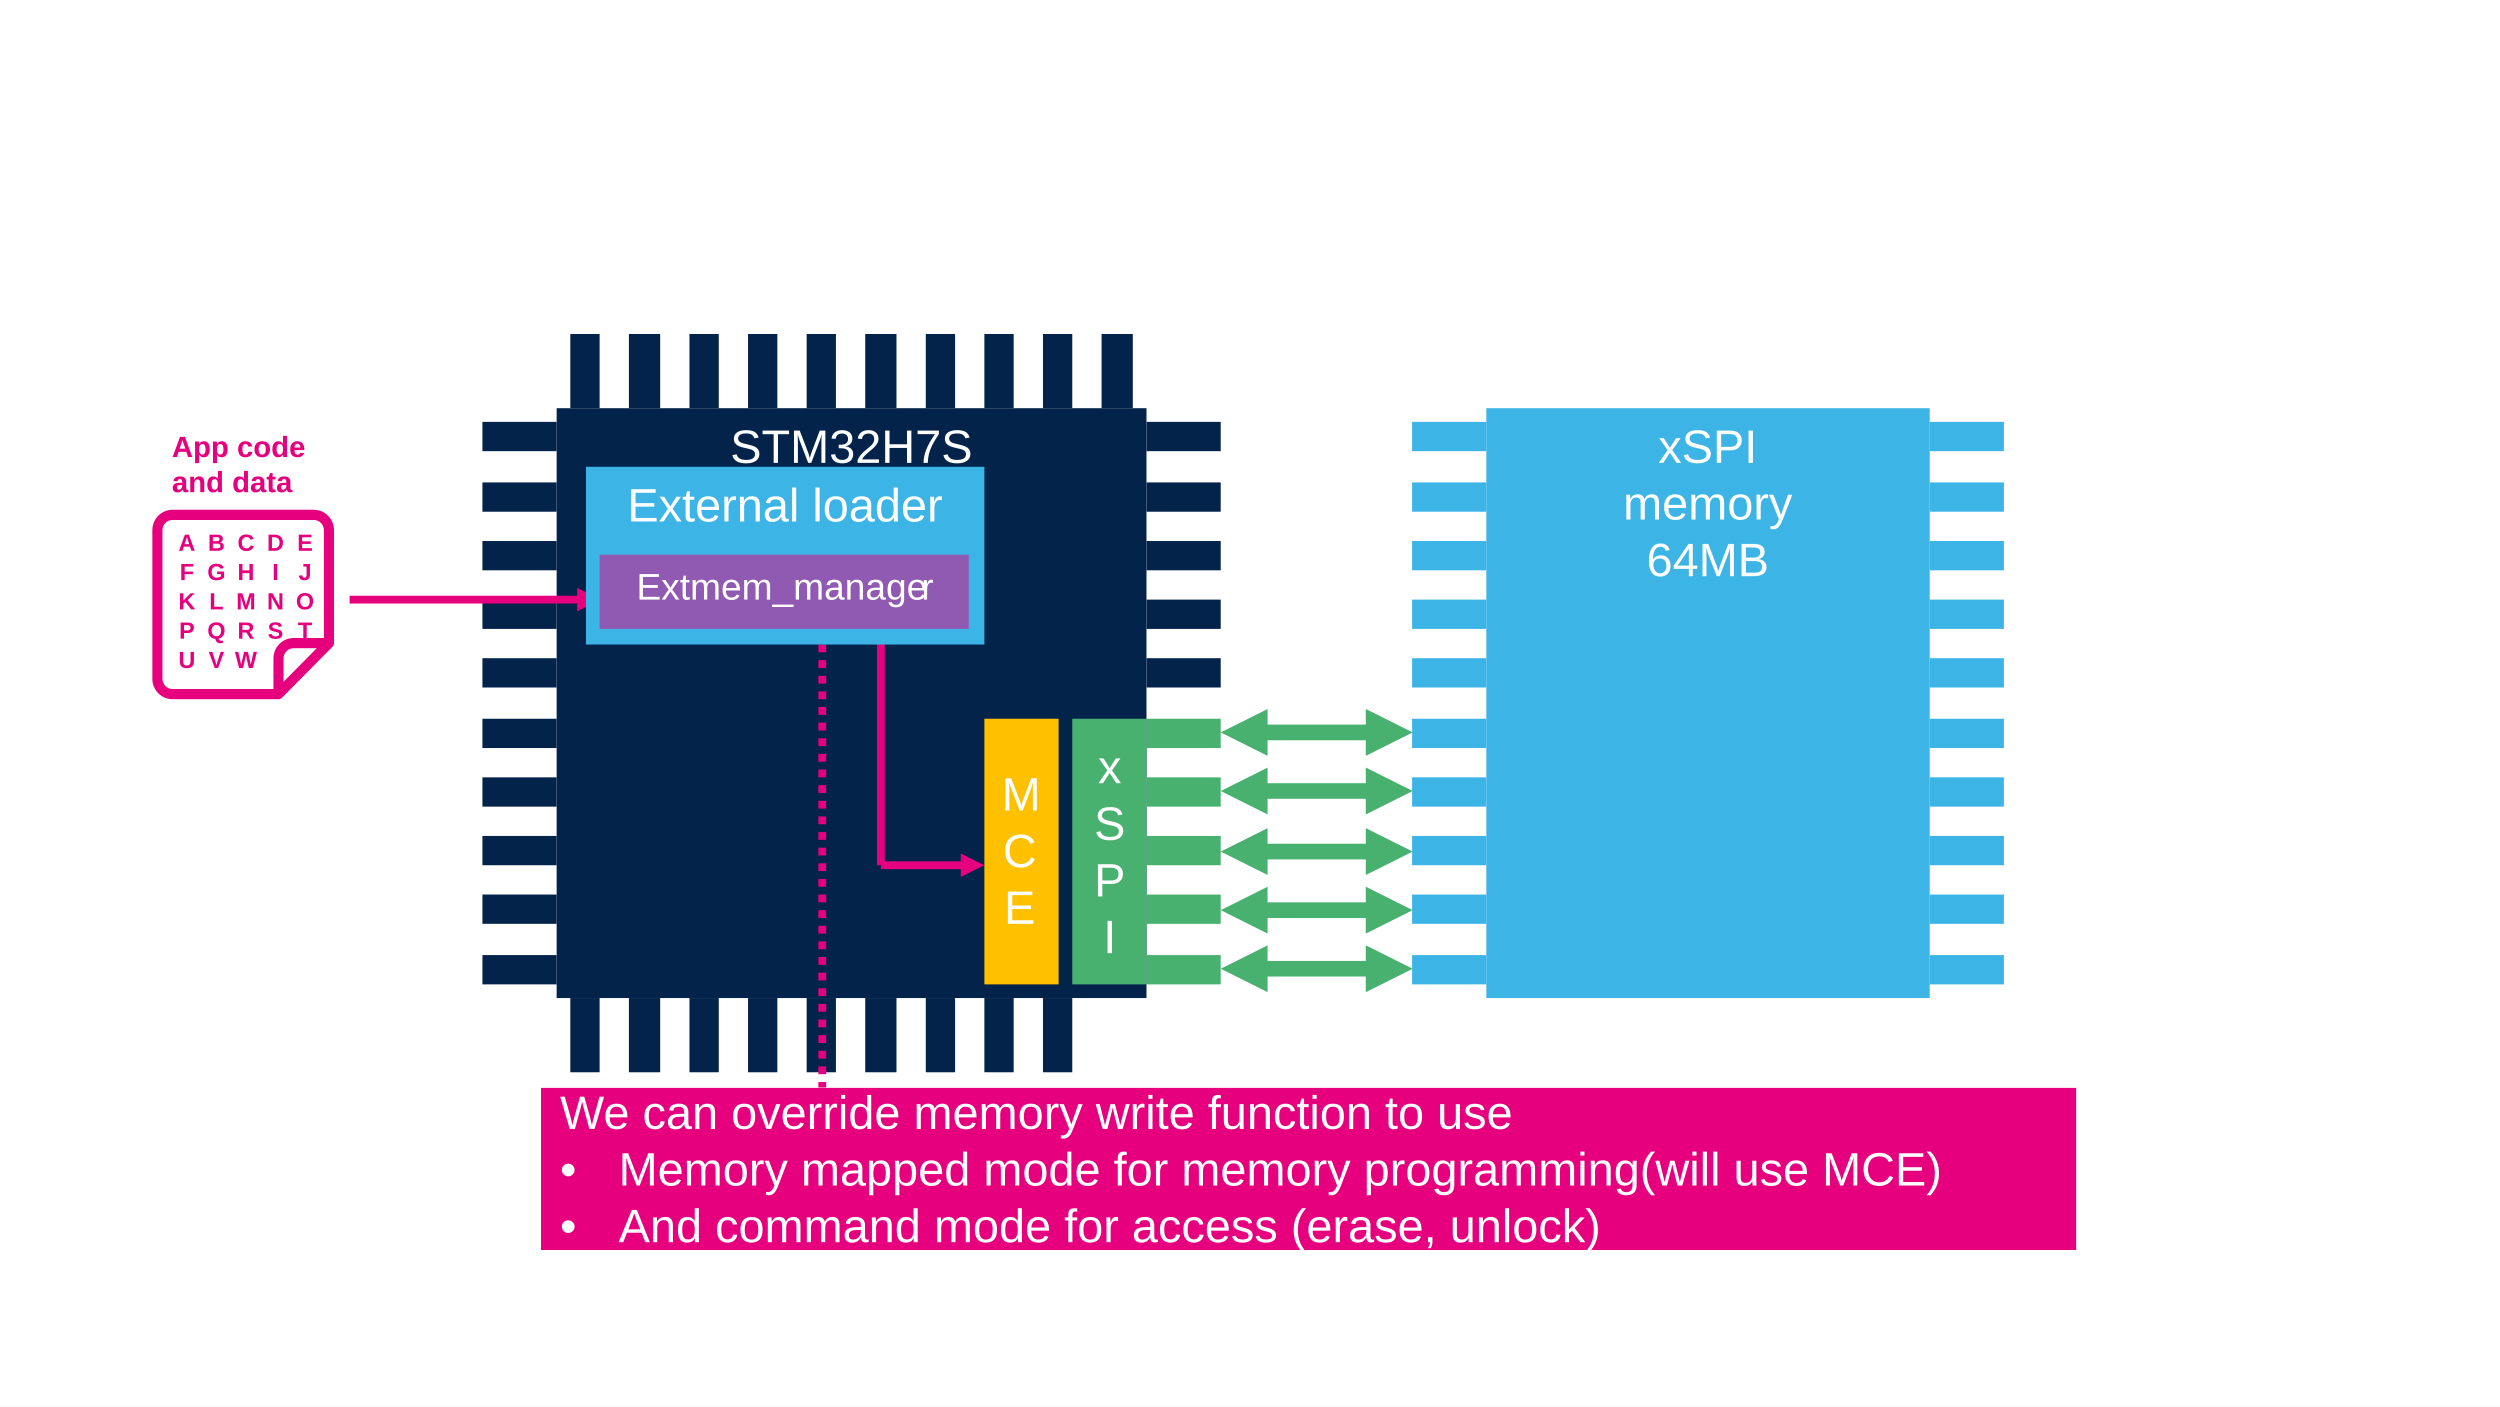
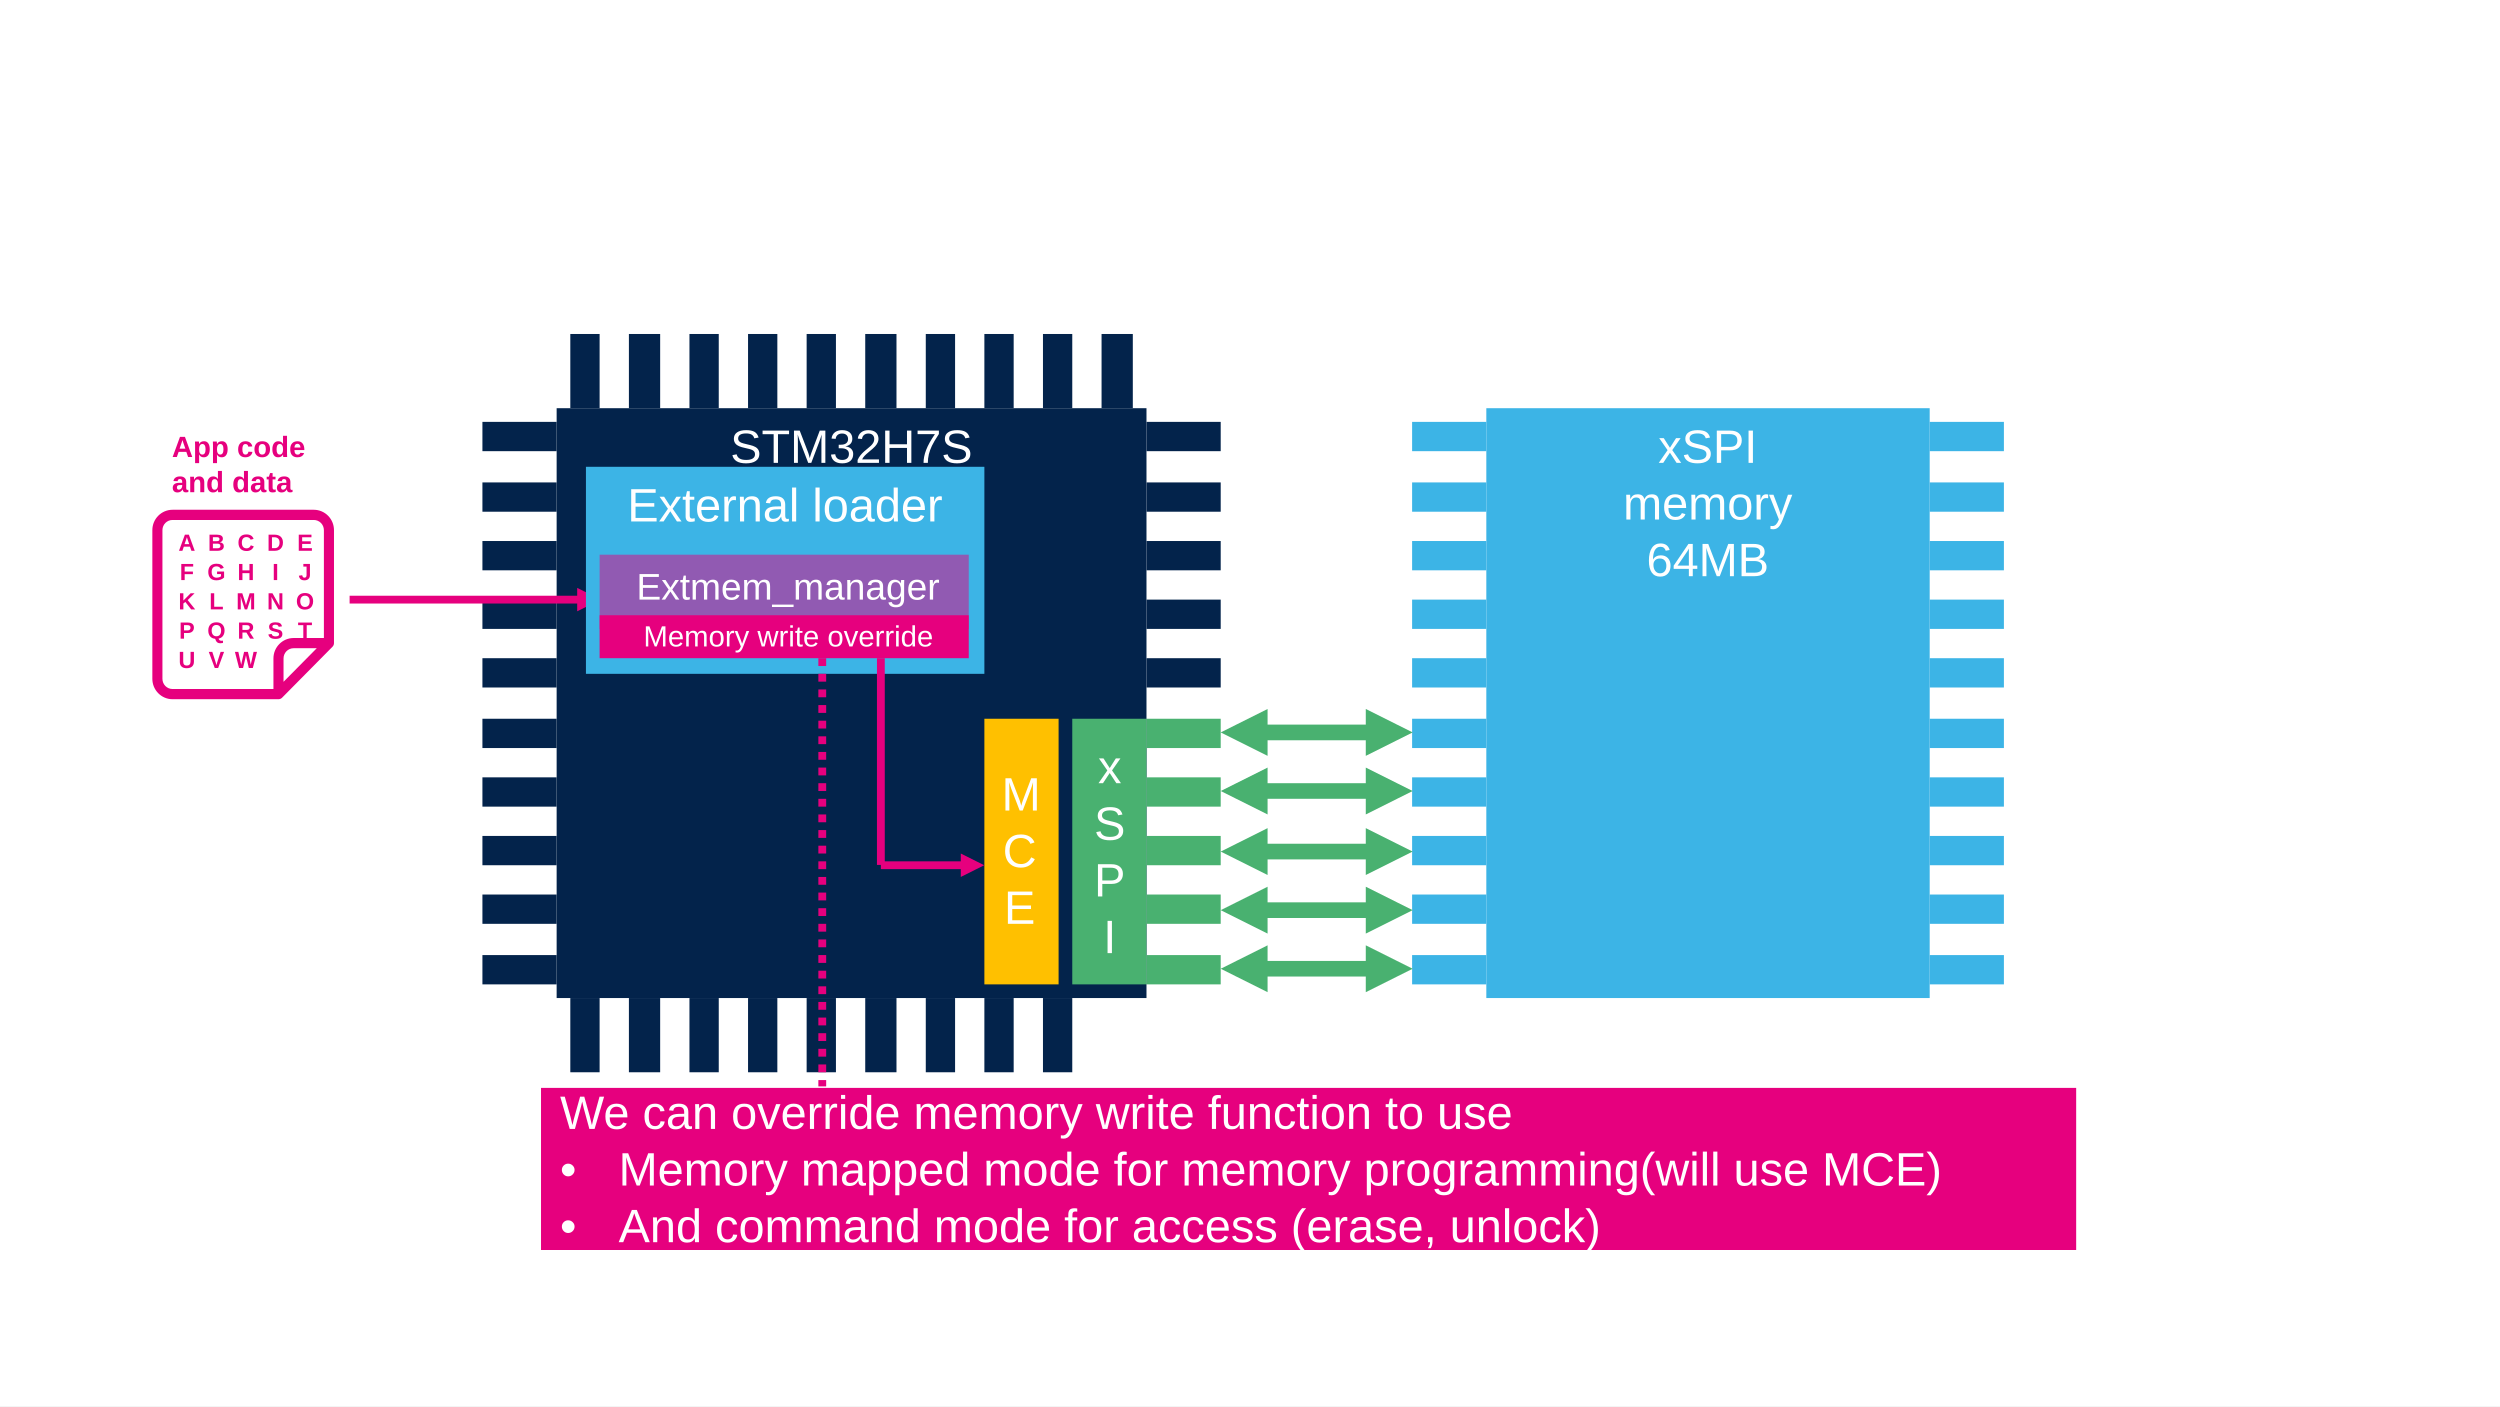
<svg xmlns="http://www.w3.org/2000/svg" width="1280" height="720" overflow="hidden">
  <g>
    <rect x="0" y="0" width="1280" height="720" fill="#FFFFFF" />
    <rect x="285" y="209" width="302" height="302" fill="#03234B" />
    <text fill="#FFFFFF" font-family="Arial,Arial_MSFontService,sans-serif" font-weight="400" font-size="24" transform="translate(373.883 237)">STM32H7S</text>
    <rect x="549" y="368" width="38" height="136" fill="#49B170" />
    <text fill="#FFFFFF" font-family="Arial,Arial_MSFontService,sans-serif" font-weight="400" font-size="24" transform="translate(562.181 401)">x</text>
    <text fill="#FFFFFF" font-family="Arial,Arial_MSFontService,sans-serif" font-weight="400" font-size="24" transform="translate(560.181 430)">S</text>
    <text fill="#FFFFFF" font-family="Arial,Arial_MSFontService,sans-serif" font-weight="400" font-size="24" transform="translate(560.181 459)">P</text>
    <text fill="#FFFFFF" font-family="Arial,Arial_MSFontService,sans-serif" font-weight="400" font-size="24" transform="translate(564.848 488)">I</text>
    <rect x="761" y="209" width="227" height="302" fill="#3CB4E6" />
    <text fill="#FFFFFF" font-family="Arial,Arial_MSFontService,sans-serif" font-weight="400" font-size="24" transform="translate(849.023 237)">xSPI</text>
    <text fill="#FFFFFF" font-family="Arial,Arial_MSFontService,sans-serif" font-weight="400" font-size="24" transform="translate(831.023 266)">memory</text>
    <text fill="#FFFFFF" font-family="Arial,Arial_MSFontService,sans-serif" font-weight="400" font-size="24" transform="translate(843.023 295)">64MB</text>
    <rect x="292" y="171" width="15" height="38" fill="#03234B" />
    <rect x="322" y="171" width="16" height="38" fill="#03234B" />
    <rect x="353" y="171" width="15" height="38" fill="#03234B" />
    <rect x="383" y="171" width="15" height="38" fill="#03234B" />
    <rect x="413" y="171" width="15" height="38" fill="#03234B" />
    <rect x="443" y="171" width="16" height="38" fill="#03234B" />
    <rect x="474" y="171" width="15" height="38" fill="#03234B" />
    <rect x="504" y="171" width="15" height="38" fill="#03234B" />
    <rect x="534" y="171" width="15" height="38" fill="#03234B" />
    <rect x="247" y="489" width="38" height="15" fill="#03234B" />
    <rect x="247" y="458" width="38" height="15" fill="#03234B" />
    <rect x="247" y="428" width="38" height="15" fill="#03234B" />
    <rect x="247" y="398" width="38" height="15" fill="#03234B" />
    <rect x="247" y="368" width="38" height="15" fill="#03234B" />
    <rect x="247" y="337" width="38" height="15" fill="#03234B" />
    <rect x="247" y="307" width="38" height="15" fill="#03234B" />
    <rect x="247" y="277" width="38" height="15" fill="#03234B" />
    <rect x="247" y="247" width="38" height="15" fill="#03234B" />
    <rect x="247" y="216" width="38" height="15" fill="#03234B" />
    <rect x="292" y="511" width="15" height="38" fill="#03234B" />
    <rect x="322" y="511" width="16" height="38" fill="#03234B" />
    <rect x="353" y="511" width="15" height="38" fill="#03234B" />
    <rect x="383" y="511" width="15" height="38" fill="#03234B" />
    <rect x="413" y="511" width="15" height="38" fill="#03234B" />
    <rect x="443" y="511" width="16" height="38" fill="#03234B" />
    <rect x="474" y="511" width="15" height="38" fill="#03234B" />
    <rect x="504" y="511" width="15" height="38" fill="#03234B" />
    <rect x="534" y="511" width="15" height="38" fill="#03234B" />
    <rect x="587" y="489" width="38" height="15" fill="#49B170" />
    <rect x="587" y="458" width="38" height="15" fill="#49B170" />
    <rect x="587" y="428" width="38" height="15" fill="#49B170" />
    <rect x="587" y="398" width="38" height="15" fill="#49B170" />
    <rect x="587" y="368" width="38" height="15" fill="#49B170" />
    <rect x="587" y="337" width="38" height="15" fill="#03234B" />
    <rect x="587" y="307" width="38" height="15" fill="#03234B" />
    <rect x="587" y="277" width="38" height="15" fill="#03234B" />
    <rect x="587" y="247" width="38" height="15" fill="#03234B" />
    <rect x="564" y="171" width="16" height="38" fill="#03234B" />
    <rect x="587" y="216" width="38" height="15" fill="#03234B" />
    <rect x="723" y="489" width="38" height="15" fill="#3CB4E6" />
    <rect x="723" y="458" width="38" height="15" fill="#3CB4E6" />
    <rect x="723" y="428" width="38" height="15" fill="#3CB4E6" />
    <rect x="723" y="398" width="38" height="15" fill="#3CB4E6" />
    <rect x="723" y="368" width="38" height="15" fill="#3CB4E6" />
    <rect x="988" y="489" width="38" height="15" fill="#3CB4E6" />
    <rect x="988" y="458" width="38" height="15" fill="#3CB4E6" />
    <rect x="988" y="428" width="38" height="15" fill="#3CB4E6" />
    <rect x="988" y="398" width="38" height="15" fill="#3CB4E6" />
    <rect x="988" y="368" width="38" height="15" fill="#3CB4E6" />
    <rect x="988" y="337" width="38" height="15" fill="#3CB4E6" />
    <rect x="988" y="307" width="38" height="15" fill="#3CB4E6" />
    <rect x="988" y="277" width="38" height="15" fill="#3CB4E6" />
    <rect x="988" y="247" width="38" height="15" fill="#3CB4E6" />
    <rect x="988" y="216" width="38" height="15" fill="#3CB4E6" />
    <rect x="723" y="337" width="38" height="15" fill="#3CB4E6" />
    <rect x="723" y="307" width="38" height="15" fill="#3CB4E6" />
    <rect x="723" y="277" width="38" height="15" fill="#3CB4E6" />
    <rect x="723" y="247" width="38" height="15" fill="#3CB4E6" />
    <rect x="723" y="216" width="38" height="15" fill="#3CB4E6" />
    <path d="M645 432 703.279 432 703.279 440 645 440ZM649 448 625 436 649 424ZM699.279 424 723.279 436 699.279 448Z" fill="#49B170" />
    <path d="M645 462 703.279 462 703.279 470 645 470ZM649 478 625 466 649 454ZM699.279 454 723.279 466 699.279 478Z" fill="#49B170" />
    <path d="M645 492 703.279 492 703.279 500 645 500ZM649 508 625 496 649 484ZM699.279 484 723.279 496 699.279 508Z" fill="#49B170" />
    <path d="M645 401 703.279 401 703.279 409 645 409ZM649 417 625 405 649 393ZM699.279 393 723.279 405 699.279 417Z" fill="#49B170" />
    <path d="M645 371 703.279 371 703.279 379 645 379ZM649 387 625 375 649 363ZM699.279 363 723.279 375 699.279 387Z" fill="#49B170" />
    <rect x="504" y="368" width="38" height="136" fill="#FFC000" />
    <text fill="#FFFFFF" font-family="Arial,Arial_MSFontService,sans-serif" font-weight="400" font-size="24" transform="translate(512.822 415)">M</text>
    <text fill="#FFFFFF" font-family="Arial,Arial_MSFontService,sans-serif" font-weight="400" font-size="24" transform="translate(513.402 444)">C</text>
    <text fill="#FFFFFF" font-family="Arial,Arial_MSFontService,sans-serif" font-weight="400" font-size="24" transform="translate(514.068 473)">E</text>
    <path d="M10-2 128.518-2 128.518 2 10 2ZM12 6 0 0 12-6Z" fill="#E6007E" transform="matrix(-1 0 0 1 307.518 307)" />
    <text fill="#E6007E" font-family="Arial,Arial_MSFontService,sans-serif" font-weight="700" font-size="15" transform="translate(88.0091 234)">App code</text>
    <text fill="#E6007E" font-family="Arial,Arial_MSFontService,sans-serif" font-weight="700" font-size="15" transform="translate(88.0091 252)">and data</text>
    <path d="M160.666 261 88.333 261C82.638 261 78 265.685 78 271.446L78 347.555C78 353.315 82.638 358 88.333 358L142.583 358C143.268 358 143.926 357.726 144.411 357.235L170.244 331.122C170.729 330.632 171 329.968 171 329.274L171 271.445C171 265.685 166.363 261 160.666 261ZM145.168 349.085 145.167 349.085 145.167 337.111C145.169 334.227 147.481 331.89 150.334 331.887L162.181 331.887 145.168 349.085ZM165.833 326.663 150.333 326.663C144.637 326.663 140 331.348 140 337.11L140 352.778 88.333 352.778C85.481 352.775 83.169 350.438 83.166 347.555L83.166 271.446C83.168 268.563 85.48 266.225 88.333 266.223L160.668 266.223C163.52 266.226 165.831 268.562 165.834 271.445L165.834 326.663Z" fill="#E6007E" fill-rule="evenodd" />
    <text fill="#E6007E" font-family="Arial,Arial_MSFontService,sans-serif" font-weight="700" font-size="12" transform="translate(91.3542 282)">A</text>
    <text fill="#E6007E" font-family="Arial,Arial_MSFontService,sans-serif" font-weight="700" font-size="12" transform="translate(106.474 282)">B</text>
    <text fill="#E6007E" font-family="Arial,Arial_MSFontService,sans-serif" font-weight="700" font-size="12" transform="translate(121.594 282)">C</text>
    <text fill="#E6007E" font-family="Arial,Arial_MSFontService,sans-serif" font-weight="700" font-size="12" transform="translate(136.714 282)">D</text>
    <text fill="#E6007E" font-family="Arial,Arial_MSFontService,sans-serif" font-weight="700" font-size="12" transform="translate(152.167 282)">E</text>
    <text fill="#E6007E" font-family="Arial,Arial_MSFontService,sans-serif" font-weight="700" font-size="12" transform="translate(92.0209 297)">F</text>
    <text fill="#E6007E" font-family="Arial,Arial_MSFontService,sans-serif" font-weight="700" font-size="12" transform="translate(106.141 297)">G</text>
    <text fill="#E6007E" font-family="Arial,Arial_MSFontService,sans-serif" font-weight="700" font-size="12" transform="translate(121.594 297)">H</text>
    <text fill="#E6007E" font-family="Arial,Arial_MSFontService,sans-serif" font-weight="700" font-size="12" transform="translate(139.38 297)">I</text>
    <text fill="#E6007E" font-family="Arial,Arial_MSFontService,sans-serif" font-weight="700" font-size="12" transform="translate(152.833 297)">J</text>
    <text fill="#E6007E" font-family="Arial,Arial_MSFontService,sans-serif" font-weight="700" font-size="12" transform="translate(91.3542 312)">K</text>
    <text fill="#E6007E" font-family="Arial,Arial_MSFontService,sans-serif" font-weight="700" font-size="12" transform="translate(107.141 312)">L</text>
    <text fill="#E6007E" font-family="Arial,Arial_MSFontService,sans-serif" font-weight="700" font-size="12" transform="translate(120.927 312)">M</text>
    <text fill="#E6007E" font-family="Arial,Arial_MSFontService,sans-serif" font-weight="700" font-size="12" transform="translate(136.714 312)">N</text>
    <text fill="#E6007E" font-family="Arial,Arial_MSFontService,sans-serif" font-weight="700" font-size="12" transform="translate(151.5 312)">O</text>
    <text fill="#E6007E" font-family="Arial,Arial_MSFontService,sans-serif" font-weight="700" font-size="12" transform="translate(91.6876 327)">P</text>
    <text fill="#E6007E" font-family="Arial,Arial_MSFontService,sans-serif" font-weight="700" font-size="12" transform="translate(106.141 327)">Q</text>
    <text fill="#E6007E" font-family="Arial,Arial_MSFontService,sans-serif" font-weight="700" font-size="12" transform="translate(121.594 327)">R</text>
    <text fill="#E6007E" font-family="Arial,Arial_MSFontService,sans-serif" font-weight="700" font-size="12" transform="translate(137.047 327)">S</text>
    <text fill="#E6007E" font-family="Arial,Arial_MSFontService,sans-serif" font-weight="700" font-size="12" transform="translate(152.5 327)">T</text>
    <text fill="#E6007E" font-family="Arial,Arial_MSFontService,sans-serif" font-weight="700" font-size="12" transform="translate(91.3542 342)">U</text>
    <text fill="#E6007E" font-family="Arial,Arial_MSFontService,sans-serif" font-weight="700" font-size="12" transform="translate(106.807 342)">V</text>
    <text fill="#E6007E" font-family="Arial,Arial_MSFontService,sans-serif" font-weight="700" font-size="12" transform="translate(120.26 342)">W</text>
-     <path d="M421 330 421 556.797" stroke="#E6007E" stroke-width="4" stroke-miterlimit="8" stroke-dasharray="4 4" fill="none" fill-rule="evenodd" />
-     <path d="M0 0 0 120.958" stroke="#E6007E" stroke-width="4" stroke-miterlimit="8" fill="none" fill-rule="evenodd" transform="matrix(1 0 0 -1 451 442.958)" />
    <rect x="277" y="557" width="786" height="83" fill="#E6007E" />
    <text fill="#FFFFFF" font-family="Arial,Arial_MSFontService,sans-serif" font-weight="400" font-size="24" transform="translate(286.725 578)">We can override memory write function to use</text>
    <text fill="#FFFFFF" font-family="Arial,Arial_MSFontService,sans-serif" font-weight="400" font-size="24" transform="translate(286.725 607)">•</text>
    <text fill="#FFFFFF" font-family="Arial,Arial_MSFontService,sans-serif" font-weight="400" font-size="24" transform="translate(316.725 607)">Memory mapped mode for memory programming(will use MCE)</text>
    <text fill="#FFFFFF" font-family="Arial,Arial_MSFontService,sans-serif" font-weight="400" font-size="24" transform="translate(286.725 636)">•</text>
    <text fill="#FFFFFF" font-family="Arial,Arial_MSFontService,sans-serif" font-weight="400" font-size="24" transform="translate(316.725 636)">And command mode for access (erase, unlock)</text>
    <path d="M10-2 52.919-2 52.919 2 10 2ZM12 6 0 0 12-6Z" fill="#E6007E" transform="matrix(-1 0 0 1 503.919 443)" />
-     <rect x="300" y="239" width="204" height="91" fill="#3CB4E6" />
+     <rect x="300" y="239" width="204" height="106" fill="#3CB4E6" />
    <text fill="#FFFFFF" font-family="Arial,Arial_MSFontService,sans-serif" font-weight="400" font-size="24" transform="translate(321.197 267)">External loader</text>
    <rect x="307" y="284" width="189" height="38" fill="#E6007E" fill-opacity="0.502" />
-     <text fill="#FFFFFF" font-family="Arial,Arial_MSFontService,sans-serif" font-weight="400" font-size="19" transform="translate(325.863 307)">Extmem_manage</text>
-     <text fill="#FFFFFF" font-family="Arial,Arial_MSFontService,sans-serif" font-weight="400" font-size="19" transform="translate(471.697 307)">r</text>
+     <text fill="#FFFFFF" font-family="Arial,Arial_MSFontService,sans-serif" font-weight="400" font-size="19" transform="translate(325.863 307)">Extmem_manager</text>
+     <rect x="307" y="315" width="189" height="22" fill="#E6007E" />
+     <text fill="#FFFFFF" font-family="Arial,Arial_MSFontService,sans-serif" font-weight="400" font-size="15" transform="translate(329.447 331)">Memory write override</text>
+     <path d="M421 337 421 556.237" stroke="#E6007E" stroke-width="4" stroke-miterlimit="8" stroke-dasharray="4 4" fill="none" fill-rule="evenodd" />
+     <path d="M0 0 0 105.839" stroke="#E6007E" stroke-width="4" stroke-miterlimit="8" fill="none" fill-rule="evenodd" transform="matrix(1 0 0 -1 451 442.839)" />
  </g>
</svg>
